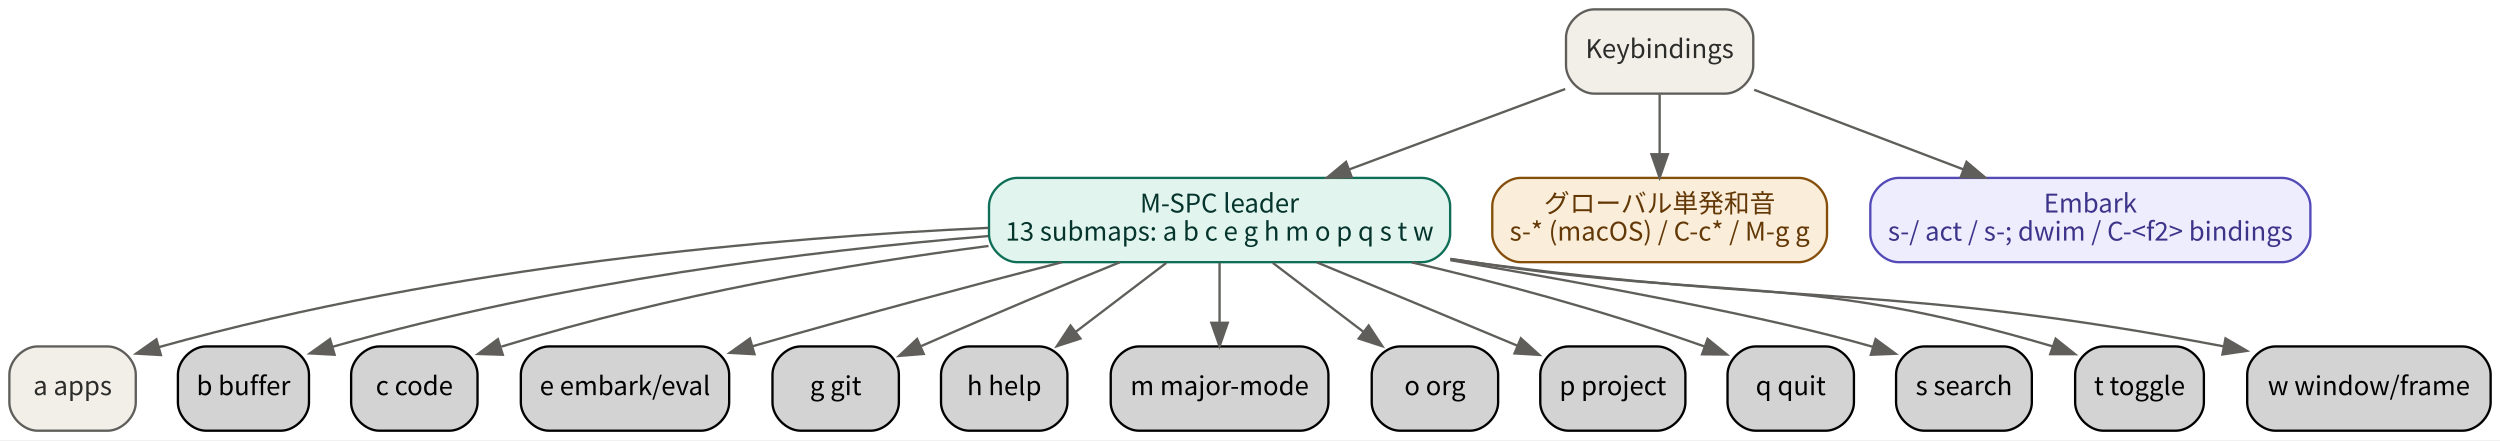
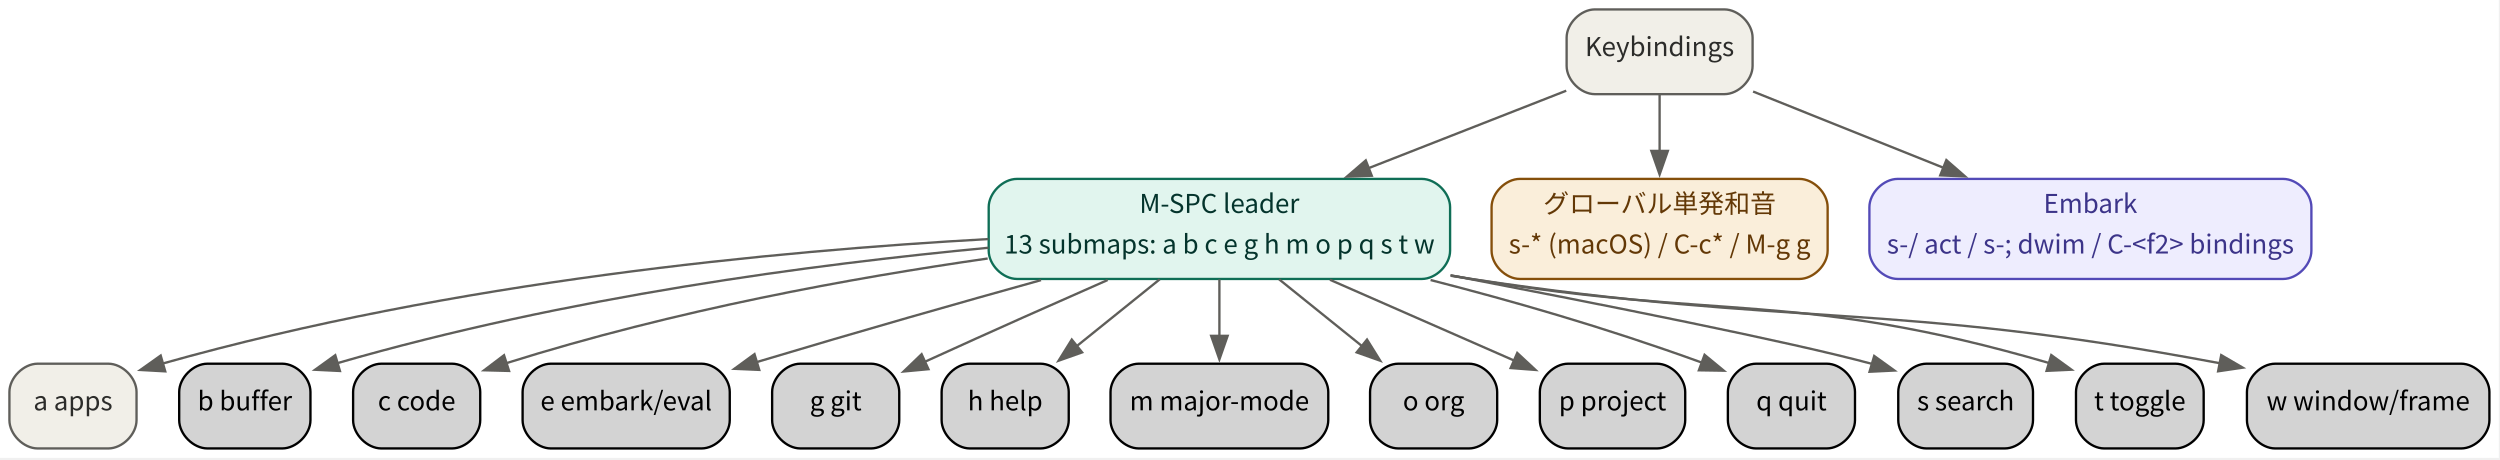
- <svg xmlns="http://www.w3.org/2000/svg" width="1068pt" height="188pt" viewBox="0.00 0.00 1068.00 188.00">
-   <g id="graph0" class="graph" transform="scale(1 1) rotate(0) translate(4 184)">
-     <polygon fill="white" stroke="transparent" points="-4,4 -4,-184 1064,-184 1064,4 -4,4" />
+ <svg xmlns="http://www.w3.org/2000/svg" width="1062pt" height="195pt" viewBox="0.00 0.00 1062.00 195.00">
+   <g id="graph0" class="graph" transform="scale(1 1) rotate(0) translate(4 190.5)">
+     <polygon fill="white" stroke="none" points="-4,4 -4,-190.5 1057.5,-190.5 1057.5,4 -4,4" />
    <g id="node1" class="node">
-       <path fill="#f1efe8" stroke="#5f5e5a" d="M733,-180C733,-180 677,-180 677,-180 671,-180 665,-174 665,-168 665,-168 665,-156 665,-156 665,-150 671,-144 677,-144 677,-144 733,-144 733,-144 739,-144 745,-150 745,-156 745,-156 745,-168 745,-168 745,-174 739,-180 733,-180" />
-       <text text-anchor="middle" x="705" y="-159.2" font-family="Noto Sans CJK JP" font-size="11.00" fill="#2c2c2a">Keybindings</text>
+       <path fill="#f1efe8" stroke="#5f5e5a" d="M728.5,-186.5C728.5,-186.5 673.5,-186.5 673.5,-186.5 667.5,-186.5 661.5,-180.5 661.5,-174.5 661.5,-174.5 661.5,-162.5 661.5,-162.5 661.5,-156.5 667.5,-150.5 673.5,-150.5 673.5,-150.5 728.5,-150.5 728.5,-150.5 734.5,-150.5 740.5,-156.5 740.5,-162.5 740.5,-162.5 740.5,-174.5 740.5,-174.5 740.5,-180.5 734.5,-186.5 728.5,-186.5" />
+       <text xml:space="preserve" text-anchor="middle" x="701" y="-166.68" font-family="Noto Sans CJK JP" font-size="11.00" fill="#2c2c2a">Keybindings</text>
    </g>
    <g id="node2" class="node">
-       <path fill="#e1f5ee" stroke="#0f6e56" d="M603.5,-108C603.5,-108 430.5,-108 430.5,-108 424.5,-108 418.5,-102 418.5,-96 418.5,-96 418.5,-84 418.5,-84 418.5,-78 424.5,-72 430.5,-72 430.5,-72 603.5,-72 603.5,-72 609.5,-72 615.5,-78 615.5,-84 615.5,-84 615.5,-96 615.5,-96 615.5,-102 609.5,-108 603.5,-108" />
-       <text text-anchor="middle" x="517" y="-93.2" font-family="Noto Sans CJK JP" font-size="11.00" fill="#04342c">M-SPC leader</text>
-       <text text-anchor="middle" x="517" y="-81.2" font-family="Noto Sans CJK JP" font-size="11.00" fill="#04342c">13 submaps: a b c e g h m o p q s t w</text>
+       <path fill="#e1f5ee" stroke="#0f6e56" d="M600,-114.5C600,-114.5 428,-114.5 428,-114.5 422,-114.5 416,-108.5 416,-102.5 416,-102.5 416,-84 416,-84 416,-78 422,-72 428,-72 428,-72 600,-72 600,-72 606,-72 612,-78 612,-84 612,-84 612,-102.5 612,-102.5 612,-108.5 606,-114.5 600,-114.5" />
+       <text xml:space="preserve" text-anchor="middle" x="514" y="-100.05" font-family="Noto Sans CJK JP" font-size="11.00" fill="#04342c">M-SPC leader</text>
+       <text xml:space="preserve" text-anchor="middle" x="514" y="-82.8" font-family="Noto Sans CJK JP" font-size="11.00" fill="#04342c">13 submaps: a b c e g h m o p q s t w</text>
    </g>
    <g id="edge1" class="edge">
-       <path fill="none" stroke="#5f5e5a" d="M664.67,-145.98C637.7,-135.94 601.87,-122.6 572.26,-111.58" />
-       <polygon fill="#5f5e5a" stroke="#5f5e5a" points="573.47,-108.29 562.88,-108.08 571.03,-114.85 573.47,-108.29" />
+       <path fill="none" stroke="#5f5e5a" d="M661.34,-151.97C636.91,-142.4 605.04,-129.91 577.19,-119" />
+       <polygon fill="#5f5e5a" stroke="#5f5e5a" points="578.73,-115.85 568.14,-115.46 576.18,-122.37 578.73,-115.85" />
    </g>
    <g id="node3" class="node">
-       <path fill="#faeeda" stroke="#854f0b" d="M764.5,-108C764.5,-108 645.5,-108 645.5,-108 639.5,-108 633.5,-102 633.5,-96 633.5,-96 633.5,-84 633.5,-84 633.5,-78 639.5,-72 645.5,-72 645.5,-72 764.5,-72 764.5,-72 770.5,-72 776.5,-78 776.5,-84 776.5,-84 776.5,-96 776.5,-96 776.5,-102 770.5,-108 764.5,-108" />
-       <text text-anchor="middle" x="705" y="-93.2" font-family="Noto Sans CJK JP" font-size="11.00" fill="#633806">グローバル単発和音</text>
-       <text text-anchor="middle" x="705" y="-81.2" font-family="Noto Sans CJK JP" font-size="11.00" fill="#633806">s-* (macOS) / C-c* / M-g g</text>
+       <path fill="#faeeda" stroke="#854f0b" d="M760.38,-114.5C760.38,-114.5 641.62,-114.5 641.62,-114.5 635.62,-114.5 629.62,-108.5 629.62,-102.5 629.62,-102.5 629.62,-84 629.62,-84 629.62,-78 635.62,-72 641.62,-72 641.62,-72 760.38,-72 760.38,-72 766.38,-72 772.38,-78 772.38,-84 772.38,-84 772.38,-102.5 772.38,-102.5 772.38,-108.5 766.38,-114.5 760.38,-114.5" />
+       <text xml:space="preserve" text-anchor="middle" x="701" y="-100.05" font-family="Noto Sans CJK JP" font-size="11.00" fill="#633806">グローバル単発和音</text>
+       <text xml:space="preserve" text-anchor="middle" x="701" y="-82.8" font-family="Noto Sans CJK JP" font-size="11.00" fill="#633806">s-* (macOS) / C-c* / M-g g</text>
    </g>
    <g id="edge2" class="edge">
-       <path fill="none" stroke="#5f5e5a" d="M705,-143.7C705,-135.98 705,-126.71 705,-118.11" />
-       <polygon fill="#5f5e5a" stroke="#5f5e5a" points="708.5,-118.1 705,-108.1 701.5,-118.1 708.5,-118.1" />
+       <path fill="none" stroke="#5f5e5a" d="M701,-150.14C701,-142.95 701,-134.38 701,-126.13" />
+       <polygon fill="#5f5e5a" stroke="#5f5e5a" points="704.5,-126.38 701,-116.38 697.5,-126.38 704.5,-126.38" />
    </g>
    <g id="node4" class="node">
-       <path fill="#eeedfe" stroke="#534ab7" d="M971,-108C971,-108 807,-108 807,-108 801,-108 795,-102 795,-96 795,-96 795,-84 795,-84 795,-78 801,-72 807,-72 807,-72 971,-72 971,-72 977,-72 983,-78 983,-84 983,-84 983,-96 983,-96 983,-102 977,-108 971,-108" />
-       <text text-anchor="middle" x="889" y="-93.2" font-family="Noto Sans CJK JP" font-size="11.00" fill="#3c3489">Embark</text>
-       <text text-anchor="middle" x="889" y="-81.2" font-family="Noto Sans CJK JP" font-size="11.00" fill="#3c3489">s-/ act / s-; dwim / C-&lt;f2&gt; bindings</text>
+       <path fill="#eeedfe" stroke="#534ab7" d="M965.88,-114.5C965.88,-114.5 802.12,-114.5 802.12,-114.5 796.12,-114.5 790.12,-108.5 790.12,-102.5 790.12,-102.5 790.12,-84 790.12,-84 790.12,-78 796.12,-72 802.12,-72 802.12,-72 965.88,-72 965.88,-72 971.88,-72 977.88,-78 977.88,-84 977.88,-84 977.88,-102.5 977.88,-102.5 977.88,-108.5 971.88,-114.5 965.88,-114.5" />
+       <text xml:space="preserve" text-anchor="middle" x="884" y="-100.05" font-family="Noto Sans CJK JP" font-size="11.00" fill="#3c3489">Embark</text>
+       <text xml:space="preserve" text-anchor="middle" x="884" y="-82.8" font-family="Noto Sans CJK JP" font-size="11.00" fill="#3c3489">s-/ act / s-; dwim / C-&lt;f2&gt; bindings</text>
    </g>
    <g id="edge3" class="edge">
-       <path fill="none" stroke="#5f5e5a" d="M745.38,-145.64C771.61,-135.66 806.12,-122.53 834.74,-111.64" />
-       <polygon fill="#5f5e5a" stroke="#5f5e5a" points="836.1,-114.87 844.2,-108.04 833.61,-108.33 836.1,-114.87" />
+       <path fill="none" stroke="#5f5e5a" d="M740.71,-151.61C764.37,-142.13 794.93,-129.9 821.74,-119.17" />
+       <polygon fill="#5f5e5a" stroke="#5f5e5a" points="822.81,-122.51 830.79,-115.55 820.21,-116.01 822.81,-122.51" />
    </g>
    <g id="node5" class="node">
      <path fill="#f1efe8" stroke="#5f5e5a" d="M42,-36C42,-36 12,-36 12,-36 6,-36 0,-30 0,-24 0,-24 0,-12 0,-12 0,-6 6,0 12,0 12,0 42,0 42,0 48,0 54,-6 54,-12 54,-12 54,-24 54,-24 54,-30 48,-36 42,-36" />
-       <text text-anchor="middle" x="27" y="-15.2" font-family="Noto Sans CJK JP" font-size="11.00" fill="#2c2c2a">a apps</text>
+       <text xml:space="preserve" text-anchor="middle" x="27" y="-16.18" font-family="Noto Sans CJK JP" font-size="11.00" fill="#2c2c2a">a apps</text>
    </g>
    <g id="edge4" class="edge">
-       <path fill="none" stroke="#5f5e5a" d="M418.23,-86.67C327.39,-82.44 189.43,-70.73 63.94,-35.73" />
-       <polygon fill="#5f5e5a" stroke="#5f5e5a" points="64.74,-32.32 54.16,-32.94 62.82,-39.05 64.74,-32.32" />
+       <path fill="none" stroke="#5f5e5a" d="M415.87,-88.95C325.9,-83.9 189.39,-71.13 65.01,-36.05" />
+       <polygon fill="#5f5e5a" stroke="#5f5e5a" points="66.2,-32.75 55.62,-33.34 64.26,-39.47 66.2,-32.75" />
    </g>
    <g id="node6" class="node">
-       <path fill="lightgrey" stroke="black" d="M116,-36C116,-36 84,-36 84,-36 78,-36 72,-30 72,-24 72,-24 72,-12 72,-12 72,-6 78,0 84,0 84,0 116,0 116,0 122,0 128,-6 128,-12 128,-12 128,-24 128,-24 128,-30 122,-36 116,-36" />
-       <text text-anchor="middle" x="100" y="-15.2" font-family="Noto Sans CJK JP" font-size="11.00">b buffer</text>
+       <path fill="lightgrey" stroke="black" d="M115.88,-36C115.88,-36 84.12,-36 84.12,-36 78.12,-36 72.12,-30 72.12,-24 72.12,-24 72.12,-12 72.12,-12 72.12,-6 78.12,0 84.12,0 84.12,0 115.88,0 115.88,0 121.88,0 127.88,-6 127.88,-12 127.88,-12 127.88,-24 127.88,-24 127.88,-30 121.88,-36 115.88,-36" />
+       <text xml:space="preserve" text-anchor="middle" x="100" y="-16.18" font-family="Noto Sans CJK JP" font-size="11.00">b buffer</text>
    </g>
    <g id="edge5" class="edge">
-       <path fill="none" stroke="#5f5e5a" d="M418.11,-83.15C342.94,-76.87 237.25,-64.12 138.23,-35.9" />
-       <polygon fill="#5f5e5a" stroke="#5f5e5a" points="138.94,-32.46 128.37,-33.03 136.99,-39.18 138.94,-32.46" />
+       <path fill="none" stroke="#5f5e5a" d="M415.89,-85.25C341.61,-78.21 237.3,-64.56 139.36,-36.25" />
+       <polygon fill="#5f5e5a" stroke="#5f5e5a" points="140.41,-32.91 129.83,-33.43 138.42,-39.62 140.41,-32.91" />
    </g>
    <g id="node7" class="node">
      <path fill="lightgrey" stroke="black" d="M188,-36C188,-36 158,-36 158,-36 152,-36 146,-30 146,-24 146,-24 146,-12 146,-12 146,-6 152,0 158,0 158,0 188,0 188,0 194,0 200,-6 200,-12 200,-12 200,-24 200,-24 200,-30 194,-36 188,-36" />
-       <text text-anchor="middle" x="173" y="-15.2" font-family="Noto Sans CJK JP" font-size="11.00">c code</text>
+       <text xml:space="preserve" text-anchor="middle" x="173" y="-16.18" font-family="Noto Sans CJK JP" font-size="11.00">c code</text>
    </g>
    <g id="edge6" class="edge">
-       <path fill="none" stroke="#5f5e5a" d="M418.29,-78.92C359.68,-71.32 284.12,-58.7 210.16,-35.91" />
-       <polygon fill="#5f5e5a" stroke="#5f5e5a" points="210.8,-32.45 200.21,-32.78 208.7,-39.12 210.8,-32.45" />
+       <path fill="none" stroke="#5f5e5a" d="M415.57,-80.69C357.86,-72.38 283.72,-59.04 210.95,-36.19" />
+       <polygon fill="#5f5e5a" stroke="#5f5e5a" points="212.25,-32.93 201.66,-33.21 210.11,-39.6 212.25,-32.93" />
    </g>
    <g id="node8" class="node">
-       <path fill="lightgrey" stroke="black" d="M295.5,-36C295.5,-36 230.5,-36 230.5,-36 224.5,-36 218.5,-30 218.5,-24 218.5,-24 218.5,-12 218.5,-12 218.5,-6 224.5,0 230.5,0 230.5,0 295.5,0 295.5,0 301.5,0 307.5,-6 307.5,-12 307.5,-12 307.5,-24 307.5,-24 307.5,-30 301.5,-36 295.5,-36" />
-       <text text-anchor="middle" x="263" y="-15.2" font-family="Noto Sans CJK JP" font-size="11.00">e embark/eval</text>
+       <path fill="lightgrey" stroke="black" d="M294,-36C294,-36 230,-36 230,-36 224,-36 218,-30 218,-24 218,-24 218,-12 218,-12 218,-6 224,0 230,0 230,0 294,0 294,0 300,0 306,-6 306,-12 306,-12 306,-24 306,-24 306,-30 300,-36 294,-36" />
+       <text xml:space="preserve" text-anchor="middle" x="262" y="-16.18" font-family="Noto Sans CJK JP" font-size="11.00">e embark/eval</text>
    </g>
    <g id="edge7" class="edge">
-       <path fill="none" stroke="#5f5e5a" d="M449.66,-71.98C413.13,-62.55 366.98,-50.33 317.37,-36.05" />
-       <polygon fill="#5f5e5a" stroke="#5f5e5a" points="318.32,-32.68 307.74,-33.26 316.37,-39.4 318.32,-32.68" />
+       <path fill="none" stroke="#5f5e5a" d="M438.22,-71.5C403.77,-61.91 362.26,-50.14 317.36,-36.67" />
+       <polygon fill="#5f5e5a" stroke="#5f5e5a" points="318.53,-33.37 307.95,-33.83 316.51,-40.07 318.53,-33.37" />
    </g>
    <g id="node9" class="node">
-       <path fill="lightgrey" stroke="black" d="M368,-36C368,-36 338,-36 338,-36 332,-36 326,-30 326,-24 326,-24 326,-12 326,-12 326,-6 332,0 338,0 338,0 368,0 368,0 374,0 380,-6 380,-12 380,-12 380,-24 380,-24 380,-30 374,-36 368,-36" />
-       <text text-anchor="middle" x="353" y="-15.2" font-family="Noto Sans CJK JP" font-size="11.00">g git</text>
+       <path fill="lightgrey" stroke="black" d="M366,-36C366,-36 336,-36 336,-36 330,-36 324,-30 324,-24 324,-24 324,-12 324,-12 324,-6 330,0 336,0 336,0 366,0 366,0 372,0 378,-6 378,-12 378,-12 378,-24 378,-24 378,-30 372,-36 366,-36" />
+       <text xml:space="preserve" text-anchor="middle" x="351" y="-16.18" font-family="Noto Sans CJK JP" font-size="11.00">g git</text>
    </g>
    <g id="edge8" class="edge">
-       <path fill="none" stroke="#5f5e5a" d="M474.4,-71.97C451.55,-62.69 422.73,-50.78 389.54,-36.15" />
-       <polygon fill="#5f5e5a" stroke="#5f5e5a" points="390.62,-32.8 380.06,-31.95 387.79,-39.2 390.62,-32.8" />
+       <path fill="none" stroke="#5f5e5a" d="M466.53,-71.55C445.05,-62.11 419.12,-50.61 388.9,-36.83" />
+       <polygon fill="#5f5e5a" stroke="#5f5e5a" points="390.41,-33.67 379.86,-32.69 387.5,-40.04 390.41,-33.67" />
    </g>
    <g id="node10" class="node">
-       <path fill="lightgrey" stroke="black" d="M440,-36C440,-36 410,-36 410,-36 404,-36 398,-30 398,-24 398,-24 398,-12 398,-12 398,-6 404,0 410,0 410,0 440,0 440,0 446,0 452,-6 452,-12 452,-12 452,-24 452,-24 452,-30 446,-36 440,-36" />
-       <text text-anchor="middle" x="425" y="-15.2" font-family="Noto Sans CJK JP" font-size="11.00">h help</text>
+       <path fill="lightgrey" stroke="black" d="M438,-36C438,-36 408,-36 408,-36 402,-36 396,-30 396,-24 396,-24 396,-12 396,-12 396,-6 402,0 408,0 408,0 438,0 438,0 444,0 450,-6 450,-12 450,-12 450,-24 450,-24 450,-30 444,-36 438,-36" />
+       <text xml:space="preserve" text-anchor="middle" x="423" y="-16.18" font-family="Noto Sans CJK JP" font-size="11.00">h help</text>
    </g>
    <g id="edge9" class="edge">
-       <path fill="none" stroke="#5f5e5a" d="M494.26,-71.7C482.56,-62.8 468.14,-51.82 455.49,-42.2" />
-       <polygon fill="#5f5e5a" stroke="#5f5e5a" points="457.56,-39.37 447.48,-36.1 453.32,-44.94 457.56,-39.37" />
+       <path fill="none" stroke="#5f5e5a" d="M488.65,-71.85C477.7,-63.03 464.79,-52.64 453.33,-43.41" />
+       <polygon fill="#5f5e5a" stroke="#5f5e5a" points="455.68,-40.81 445.69,-37.27 451.29,-46.26 455.68,-40.81" />
    </g>
    <g id="node11" class="node">
-       <path fill="lightgrey" stroke="black" d="M551.5,-36C551.5,-36 482.5,-36 482.5,-36 476.5,-36 470.5,-30 470.5,-24 470.5,-24 470.5,-12 470.5,-12 470.5,-6 476.5,0 482.5,0 482.5,0 551.5,0 551.5,0 557.5,0 563.5,-6 563.5,-12 563.5,-12 563.5,-24 563.5,-24 563.5,-30 557.5,-36 551.5,-36" />
-       <text text-anchor="middle" x="517" y="-15.2" font-family="Noto Sans CJK JP" font-size="11.00">m major-mode</text>
+       <path fill="lightgrey" stroke="black" d="M548.25,-36C548.25,-36 479.75,-36 479.75,-36 473.75,-36 467.75,-30 467.75,-24 467.75,-24 467.75,-12 467.75,-12 467.75,-6 473.75,0 479.75,0 479.75,0 548.25,0 548.25,0 554.25,0 560.25,-6 560.25,-12 560.25,-12 560.25,-24 560.25,-24 560.25,-30 554.25,-36 548.25,-36" />
+       <text xml:space="preserve" text-anchor="middle" x="514" y="-16.18" font-family="Noto Sans CJK JP" font-size="11.00">m major-mode</text>
    </g>
    <g id="edge10" class="edge">
-       <path fill="none" stroke="#5f5e5a" d="M517,-71.7C517,-63.98 517,-54.71 517,-46.11" />
-       <polygon fill="#5f5e5a" stroke="#5f5e5a" points="520.5,-46.1 517,-36.1 513.5,-46.1 520.5,-46.1" />
+       <path fill="none" stroke="#5f5e5a" d="M514,-71.85C514,-64.34 514,-55.69 514,-47.59" />
+       <polygon fill="#5f5e5a" stroke="#5f5e5a" points="517.5,-47.83 514,-37.83 510.5,-47.83 517.5,-47.83" />
    </g>
    <g id="node12" class="node">
-       <path fill="lightgrey" stroke="black" d="M624,-36C624,-36 594,-36 594,-36 588,-36 582,-30 582,-24 582,-24 582,-12 582,-12 582,-6 588,0 594,0 594,0 624,0 624,0 630,0 636,-6 636,-12 636,-12 636,-24 636,-24 636,-30 630,-36 624,-36" />
-       <text text-anchor="middle" x="609" y="-15.2" font-family="Noto Sans CJK JP" font-size="11.00">o org</text>
+       <path fill="lightgrey" stroke="black" d="M620,-36C620,-36 590,-36 590,-36 584,-36 578,-30 578,-24 578,-24 578,-12 578,-12 578,-6 584,0 590,0 590,0 620,0 620,0 626,0 632,-6 632,-12 632,-12 632,-24 632,-24 632,-30 626,-36 620,-36" />
+       <text xml:space="preserve" text-anchor="middle" x="605" y="-16.18" font-family="Noto Sans CJK JP" font-size="11.00">o org</text>
    </g>
    <g id="edge11" class="edge">
-       <path fill="none" stroke="#5f5e5a" d="M539.74,-71.7C551.44,-62.8 565.86,-51.82 578.51,-42.2" />
-       <polygon fill="#5f5e5a" stroke="#5f5e5a" points="580.68,-44.94 586.52,-36.1 576.44,-39.37 580.68,-44.94" />
+       <path fill="none" stroke="#5f5e5a" d="M539.35,-71.85C550.3,-63.03 563.21,-52.64 574.67,-43.41" />
+       <polygon fill="#5f5e5a" stroke="#5f5e5a" points="576.71,-46.26 582.31,-37.27 572.32,-40.81 576.71,-46.26" />
    </g>
    <g id="node13" class="node">
-       <path fill="lightgrey" stroke="black" d="M704,-36C704,-36 666,-36 666,-36 660,-36 654,-30 654,-24 654,-24 654,-12 654,-12 654,-6 660,0 666,0 666,0 704,0 704,0 710,0 716,-6 716,-12 716,-12 716,-24 716,-24 716,-30 710,-36 704,-36" />
-       <text text-anchor="middle" x="685" y="-15.2" font-family="Noto Sans CJK JP" font-size="11.00">p project</text>
+       <path fill="lightgrey" stroke="black" d="M699.88,-36C699.88,-36 662.12,-36 662.12,-36 656.12,-36 650.12,-30 650.12,-24 650.12,-24 650.12,-12 650.12,-12 650.12,-6 656.12,0 662.12,0 662.12,0 699.88,0 699.88,0 705.88,0 711.88,-6 711.88,-12 711.88,-12 711.88,-24 711.88,-24 711.88,-30 705.88,-36 699.88,-36" />
+       <text xml:space="preserve" text-anchor="middle" x="681" y="-16.18" font-family="Noto Sans CJK JP" font-size="11.00">p project</text>
    </g>
    <g id="edge12" class="edge">
-       <path fill="none" stroke="#5f5e5a" d="M558.55,-71.91C581.46,-62.46 610.63,-50.39 644.04,-36.39" />
-       <polygon fill="#5f5e5a" stroke="#5f5e5a" points="645.7,-39.49 653.57,-32.39 642.99,-33.03 645.7,-39.49" />
+       <path fill="none" stroke="#5f5e5a" d="M560.96,-71.65C585.56,-60.86 615.42,-47.76 639.21,-37.33" />
+       <polygon fill="#5f5e5a" stroke="#5f5e5a" points="640.53,-40.57 648.29,-33.35 637.72,-34.16 640.53,-40.57" />
    </g>
    <g id="node14" class="node">
-       <path fill="lightgrey" stroke="black" d="M776,-36C776,-36 746,-36 746,-36 740,-36 734,-30 734,-24 734,-24 734,-12 734,-12 734,-6 740,0 746,0 746,0 776,0 776,0 782,0 788,-6 788,-12 788,-12 788,-24 788,-24 788,-30 782,-36 776,-36" />
-       <text text-anchor="middle" x="761" y="-15.2" font-family="Noto Sans CJK JP" font-size="11.00">q quit</text>
+       <path fill="lightgrey" stroke="black" d="M772,-36C772,-36 742,-36 742,-36 736,-36 730,-30 730,-24 730,-24 730,-12 730,-12 730,-6 736,0 742,0 742,0 772,0 772,0 778,0 784,-6 784,-12 784,-12 784,-24 784,-24 784,-30 778,-36 772,-36" />
+       <text xml:space="preserve" text-anchor="middle" x="757" y="-16.18" font-family="Noto Sans CJK JP" font-size="11.00">q quit</text>
    </g>
    <g id="edge13" class="edge">
-       <path fill="none" stroke="#5f5e5a" d="M599.09,-71.91C635.31,-63.47 678.36,-52.2 724.2,-35.97" />
-       <polygon fill="#5f5e5a" stroke="#5f5e5a" points="725.49,-39.23 733.71,-32.55 723.12,-32.64 725.49,-39.23" />
+       <path fill="none" stroke="#5f5e5a" d="M603.72,-71.54C637.72,-62.82 676.79,-51.75 719.15,-36.39" />
+       <polygon fill="#5f5e5a" stroke="#5f5e5a" points="720.1,-39.77 728.28,-33.03 717.68,-33.2 720.1,-39.77" />
    </g>
    <g id="node15" class="node">
-       <path fill="lightgrey" stroke="black" d="M852,-36C852,-36 818,-36 818,-36 812,-36 806,-30 806,-24 806,-24 806,-12 806,-12 806,-6 812,0 818,0 818,0 852,0 852,0 858,0 864,-6 864,-12 864,-12 864,-24 864,-24 864,-30 858,-36 852,-36" />
-       <text text-anchor="middle" x="835" y="-15.2" font-family="Noto Sans CJK JP" font-size="11.00">s search</text>
+       <path fill="lightgrey" stroke="black" d="M847.62,-36C847.62,-36 814.38,-36 814.38,-36 808.38,-36 802.38,-30 802.38,-24 802.38,-24 802.38,-12 802.38,-12 802.38,-6 808.38,0 814.38,0 814.38,0 847.62,0 847.62,0 853.62,0 859.62,-6 859.62,-12 859.62,-12 859.62,-24 859.62,-24 859.62,-30 853.62,-36 847.62,-36" />
+       <text xml:space="preserve" text-anchor="middle" x="831" y="-16.18" font-family="Noto Sans CJK JP" font-size="11.00">s search</text>
    </g>
    <g id="edge14" class="edge">
-       <path fill="none" stroke="#5f5e5a" d="M615.6,-72.84C677.35,-62.28 752.01,-48.59 796.08,-35.83" />
-       <polygon fill="#5f5e5a" stroke="#5f5e5a" points="797.26,-39.14 805.8,-32.87 795.22,-32.44 797.26,-39.14" />
+       <path fill="none" stroke="#5f5e5a" d="M612.15,-73.57C677.36,-60.99 756.08,-45.43 791.31,-35.9" />
+       <polygon fill="#5f5e5a" stroke="#5f5e5a" points="792.16,-39.29 800.76,-33.1 790.18,-32.58 792.16,-39.29" />
    </g>
    <g id="node16" class="node">
-       <path fill="lightgrey" stroke="black" d="M925.5,-36C925.5,-36 894.5,-36 894.5,-36 888.5,-36 882.5,-30 882.5,-24 882.5,-24 882.5,-12 882.5,-12 882.5,-6 888.5,0 894.5,0 894.5,0 925.5,0 925.5,0 931.5,0 937.5,-6 937.5,-12 937.5,-12 937.5,-24 937.5,-24 937.5,-30 931.5,-36 925.5,-36" />
-       <text text-anchor="middle" x="910" y="-15.2" font-family="Noto Sans CJK JP" font-size="11.00">t toggle</text>
+       <path fill="lightgrey" stroke="black" d="M920.12,-36C920.12,-36 889.88,-36 889.88,-36 883.88,-36 877.88,-30 877.88,-24 877.88,-24 877.88,-12 877.88,-12 877.88,-6 883.88,0 889.88,0 889.88,0 920.12,0 920.12,0 926.12,0 932.12,-6 932.12,-12 932.12,-12 932.12,-24 932.12,-24 932.12,-30 926.12,-36 920.12,-36" />
+       <text xml:space="preserve" text-anchor="middle" x="905" y="-16.18" font-family="Noto Sans CJK JP" font-size="11.00">t toggle</text>
    </g>
    <g id="edge15" class="edge">
-       <path fill="none" stroke="#5f5e5a" d="M615.58,-73.43C618.76,-72.95 621.9,-72.47 625,-72 735.12,-55.34 766.19,-67.57 873,-36 873.1,-35.97 873.19,-35.94 873.29,-35.91" />
-       <polygon fill="#5f5e5a" stroke="#5f5e5a" points="874.18,-39.31 882.45,-32.69 871.86,-32.71 874.18,-39.31" />
+       <path fill="none" stroke="#5f5e5a" d="M612.22,-73.49C615.18,-72.98 618.11,-72.48 621,-72 727.31,-54.23 760.25,-67.23 866.55,-36.26" />
+       <polygon fill="#5f5e5a" stroke="#5f5e5a" points="867.38,-39.67 875.97,-33.45 865.38,-32.96 867.38,-39.67" />
    </g>
    <g id="node17" class="node">
-       <path fill="lightgrey" stroke="black" d="M1048,-36C1048,-36 968,-36 968,-36 962,-36 956,-30 956,-24 956,-24 956,-12 956,-12 956,-6 962,0 968,0 968,0 1048,0 1048,0 1054,0 1060,-6 1060,-12 1060,-12 1060,-24 1060,-24 1060,-30 1054,-36 1048,-36" />
-       <text text-anchor="middle" x="1008" y="-15.2" font-family="Noto Sans CJK JP" font-size="11.00">w window/frame</text>
+       <path fill="lightgrey" stroke="black" d="M1041.5,-36C1041.5,-36 962.5,-36 962.5,-36 956.5,-36 950.5,-30 950.5,-24 950.5,-24 950.5,-12 950.5,-12 950.5,-6 956.5,0 962.5,0 962.5,0 1041.5,0 1041.5,0 1047.5,0 1053.5,-6 1053.5,-12 1053.5,-12 1053.5,-24 1053.5,-24 1053.5,-30 1047.5,-36 1041.5,-36" />
+       <text xml:space="preserve" text-anchor="middle" x="1002" y="-16.18" font-family="Noto Sans CJK JP" font-size="11.00">w window/frame</text>
    </g>
    <g id="edge16" class="edge">
-       <path fill="none" stroke="#5f5e5a" d="M615.56,-73.3C618.74,-72.85 621.9,-72.42 625,-72 764.51,-53.23 803.88,-62.96 945.93,-36.03" />
-       <polygon fill="#5f5e5a" stroke="#5f5e5a" points="946.73,-39.44 955.89,-34.12 945.41,-32.57 946.73,-39.44" />
+       <path fill="none" stroke="#5f5e5a" d="M612.49,-73.32C615.35,-72.86 618.2,-72.42 621,-72 758.93,-51.22 798.51,-62.68 939.03,-36.19" />
+       <polygon fill="#5f5e5a" stroke="#5f5e5a" points="939.57,-39.65 948.73,-34.32 938.25,-32.77 939.57,-39.65" />
    </g>
  </g>
</svg>
